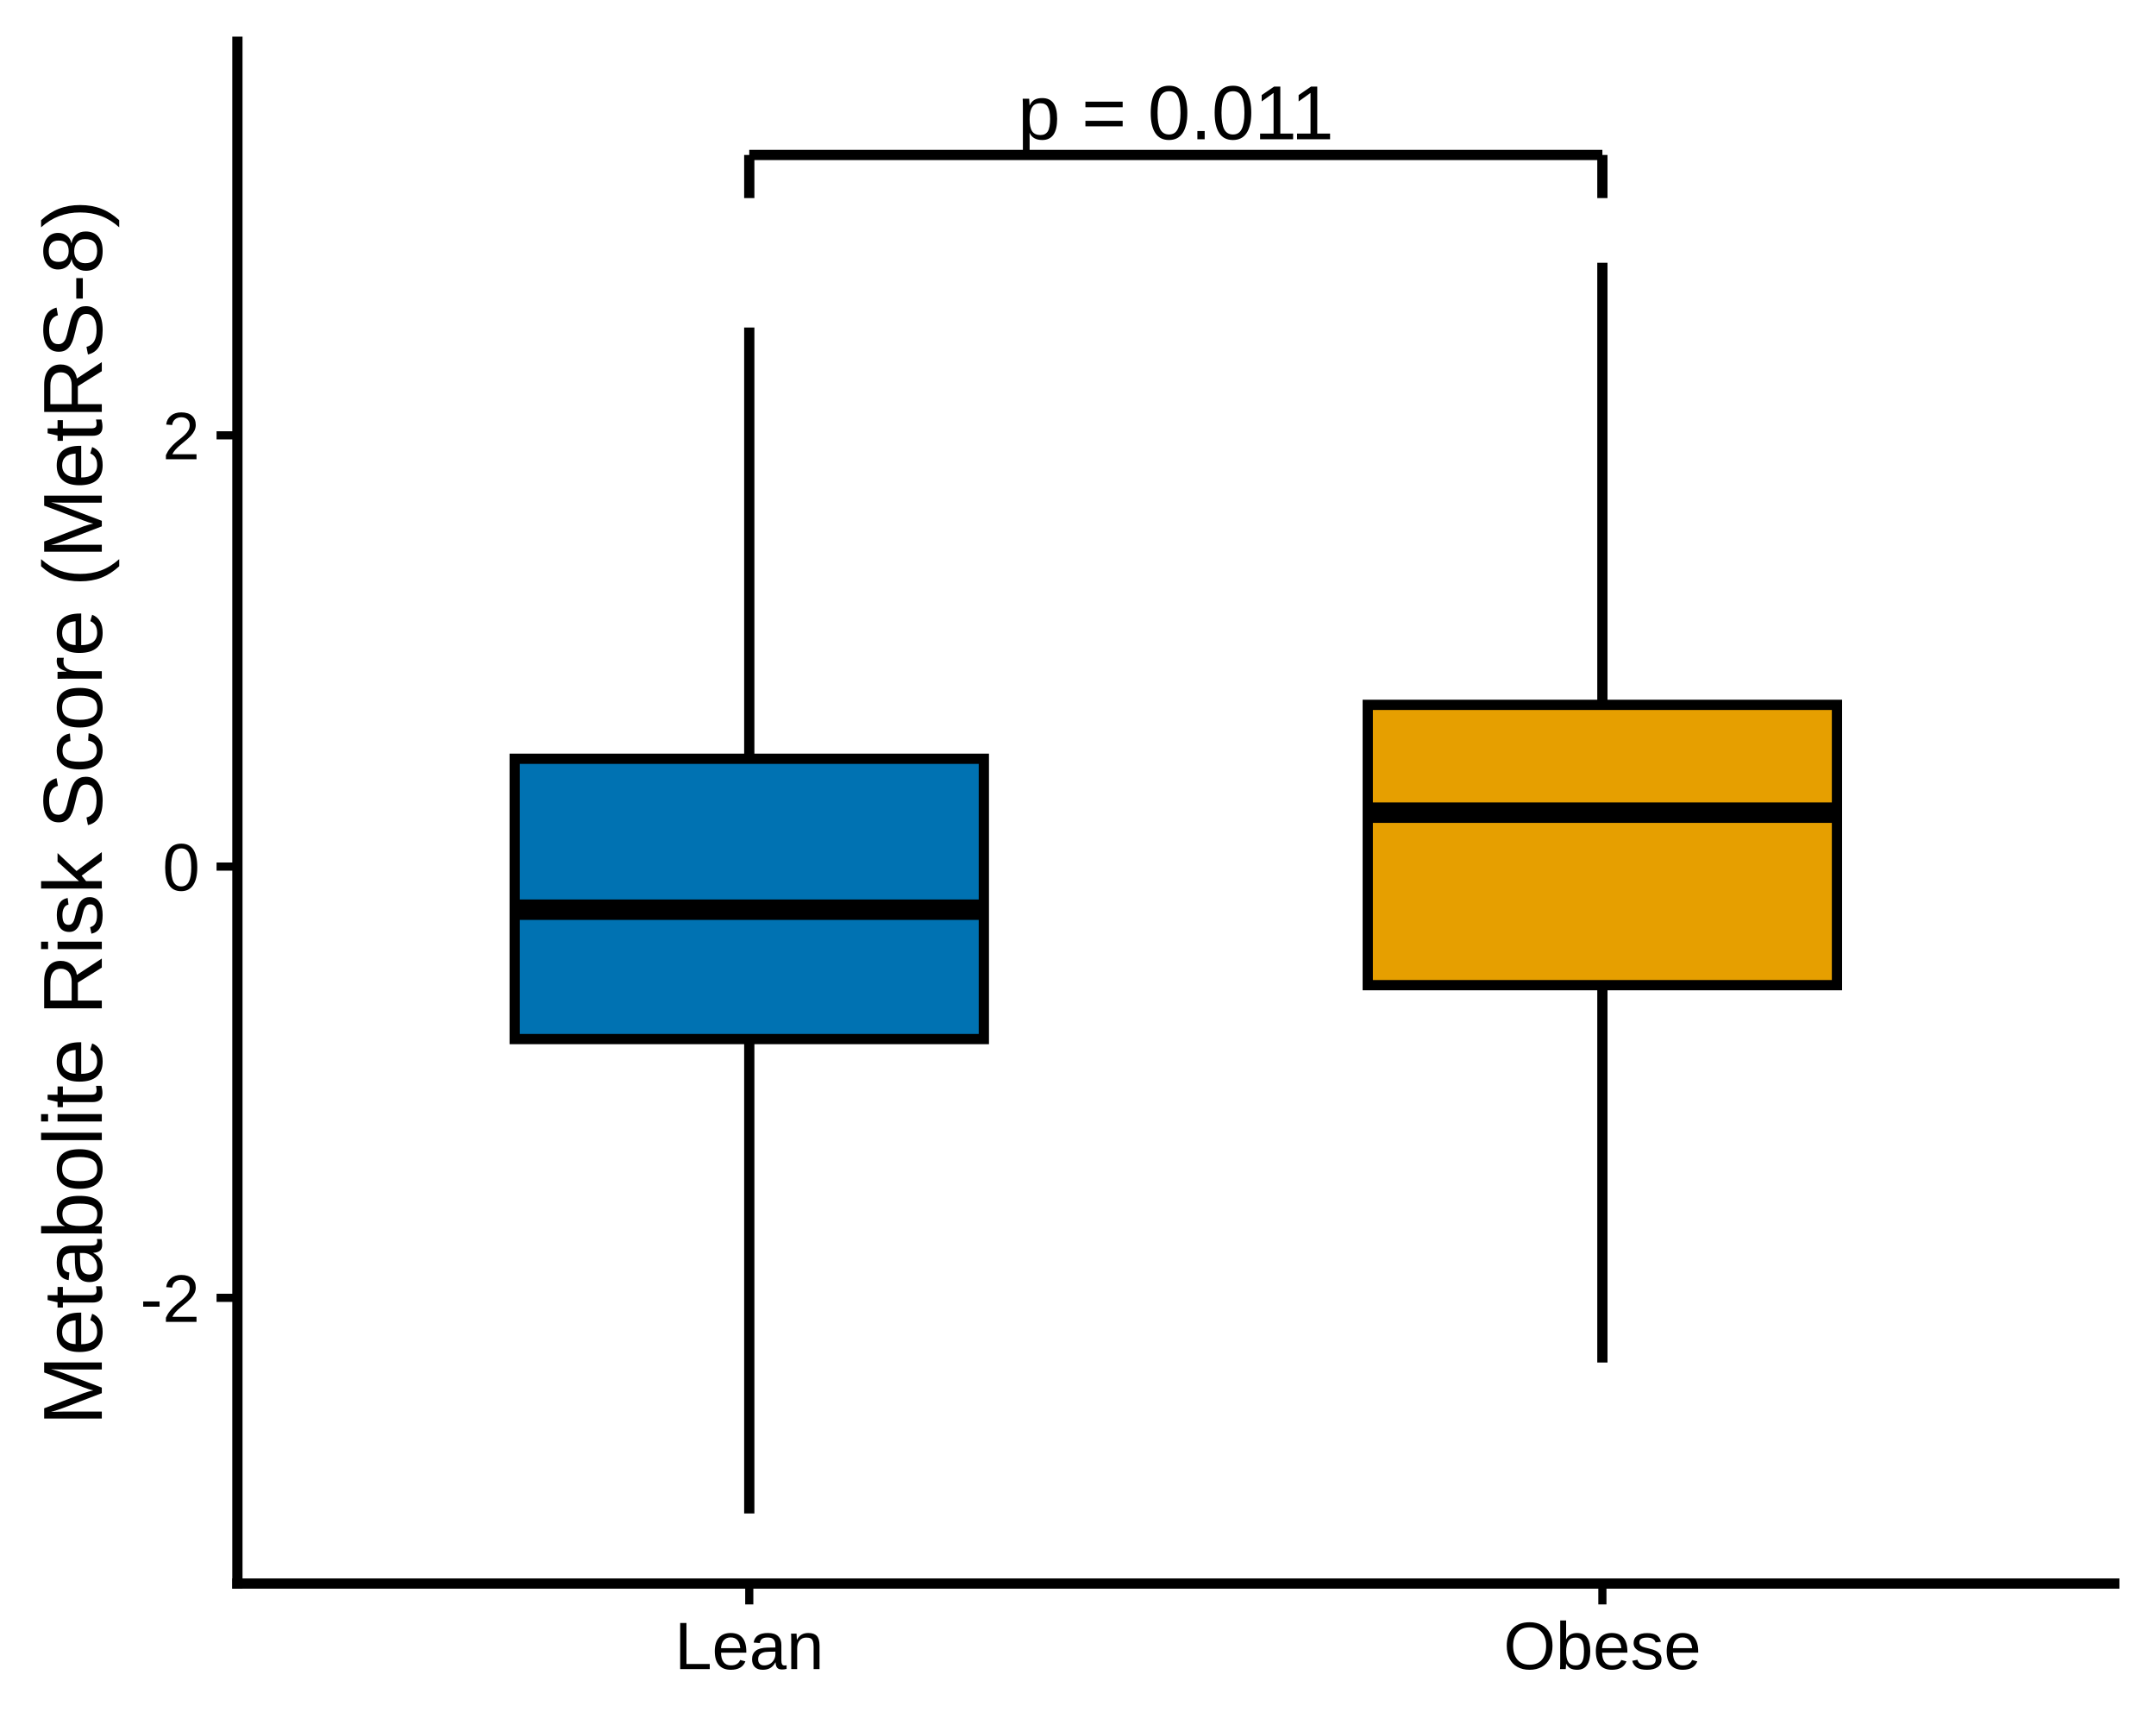
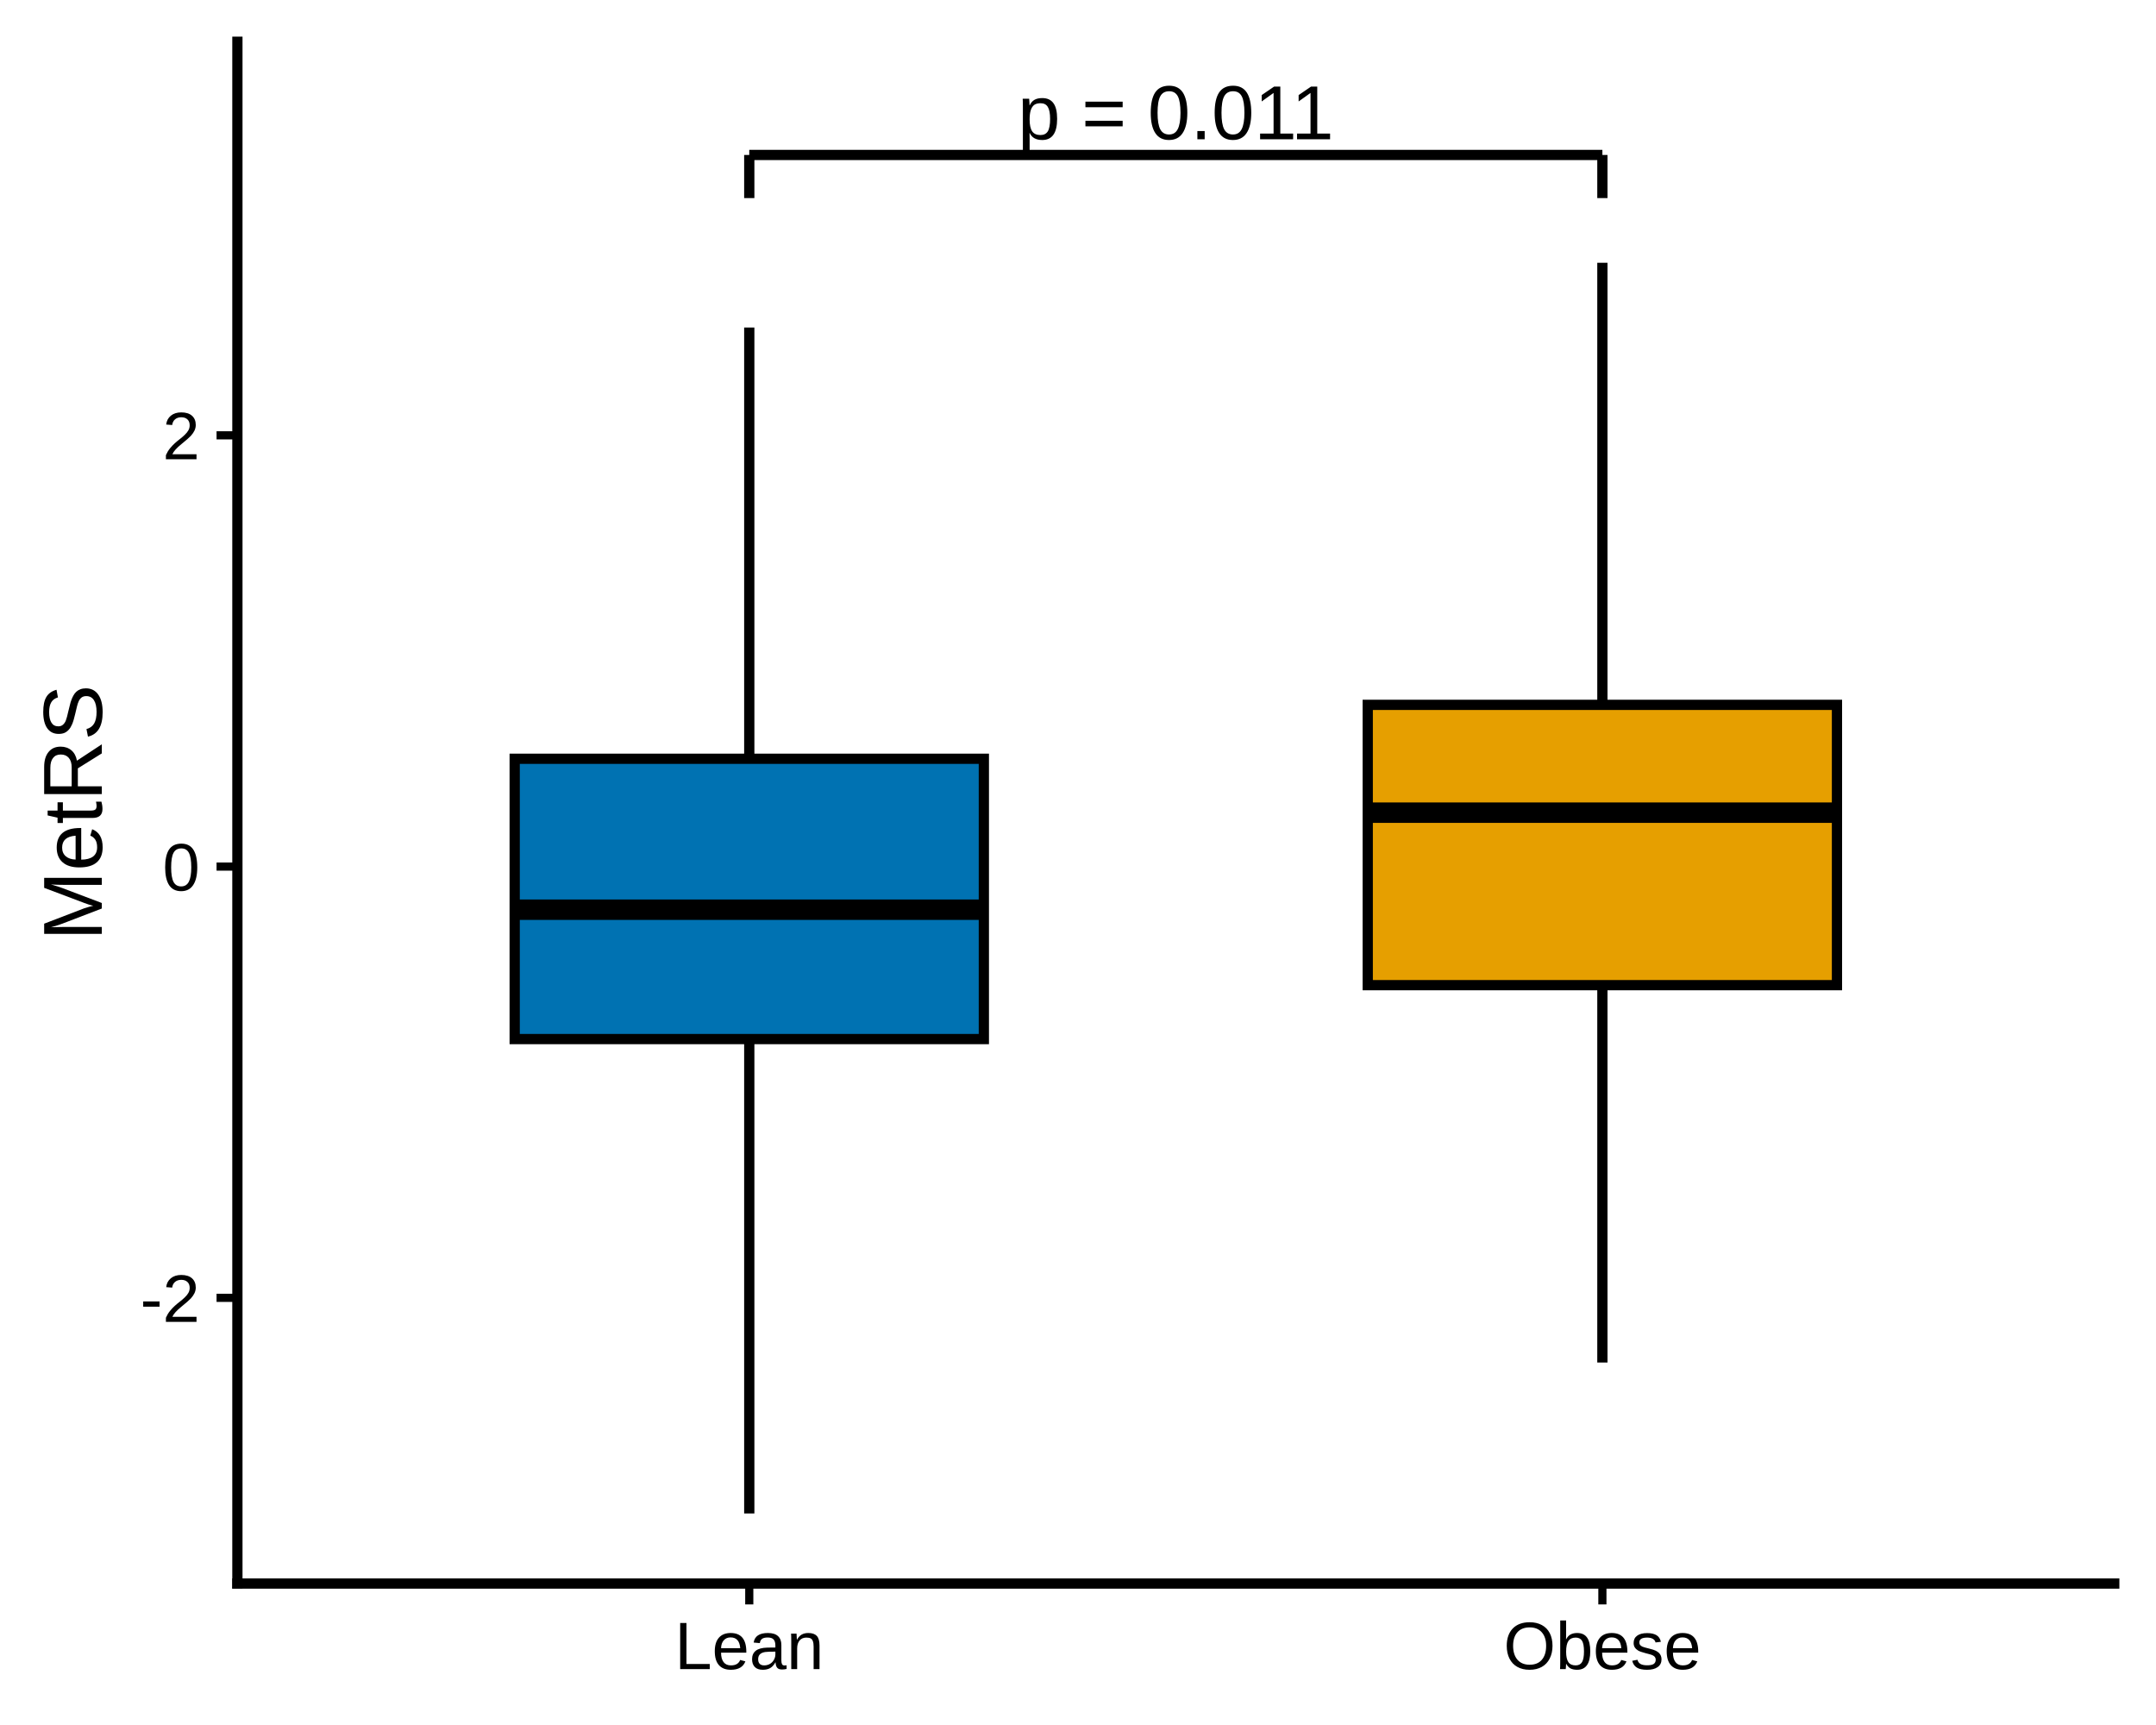
<svg xmlns="http://www.w3.org/2000/svg" width="360.00pt" height="288.00pt" viewBox="0 0 360.00 288.00">
  <g class="svglite">
    <defs>
      <style type="text/css">
    .svglite line, .svglite polyline, .svglite polygon, .svglite path, .svglite rect, .svglite circle {
      fill: none;
      stroke: #000000;
      stroke-linecap: round;
      stroke-linejoin: round;
      stroke-miterlimit: 10.00;
    }
    .svglite text {
      white-space: pre;
    }
    .svglite g.glyphgroup path {
      fill: inherit;
      stroke: none;
    }
  </style>
    </defs>
    <rect width="100%" height="100%" style="stroke: none; fill: #FFFFFF;" />
    <defs>
      <clipPath id="cpMC4wMHwzNjAuMDB8MC4wMHwyODguMDA=">
        <rect x="0.00" y="0.00" width="360.00" height="288.00" />
      </clipPath>
    </defs>
    <g clip-path="url(#cpMC4wMHwzNjAuMDB8MC4wMHwyODguMDA=)">
      <rect x="0.00" y="0.00" width="360.00" height="288.00" style="stroke-width: 1.36; stroke: #FFFFFF; fill: #FFFFFF;" />
    </g>
    <defs>
      <clipPath id="cpMzkuNjR8MzUzLjAzfDYuOTd8MjY0LjM4">
        <rect x="39.64" y="6.97" width="313.38" height="257.41" />
      </clipPath>
    </defs>
    <g clip-path="url(#cpMzkuNjR8MzUzLjAzfDYuOTd8MjY0LjM4)">
      <rect x="39.64" y="6.97" width="313.38" height="257.41" style="stroke-width: 1.36; stroke: none; fill: #FFFFFF;" />
      <line x1="125.11" y1="126.68" x2="125.11" y2="54.68" style="stroke-width: 1.71; stroke-linecap: butt;" />
      <line x1="125.11" y1="173.48" x2="125.11" y2="252.68" style="stroke-width: 1.71; stroke-linecap: butt;" />
      <polygon points="85.94,126.68 85.94,173.48 164.28,173.48 164.28,126.68 85.94,126.68 " style="stroke-width: 1.71; stroke-linecap: butt; stroke-linejoin: miter; fill: #0072B2;" />
      <line x1="85.94" y1="151.88" x2="164.28" y2="151.88" style="stroke-width: 3.41; stroke-linecap: butt; stroke-linejoin: miter;" />
      <line x1="267.56" y1="117.68" x2="267.56" y2="43.87" style="stroke-width: 1.71; stroke-linecap: butt;" />
      <line x1="267.56" y1="164.48" x2="267.56" y2="227.48" style="stroke-width: 1.71; stroke-linecap: butt;" />
      <polygon points="228.38,117.68 228.38,164.48 306.73,164.48 306.73,117.68 228.38,117.68 " style="stroke-width: 1.71; stroke-linecap: butt; stroke-linejoin: miter; fill: #E69F00;" />
      <line x1="228.38" y1="135.68" x2="306.73" y2="135.68" style="stroke-width: 3.41; stroke-linecap: butt; stroke-linejoin: miter;" />
      <line x1="125.11" y1="25.87" x2="267.56" y2="25.87" style="stroke-width: 1.71; stroke-linecap: butt;" />
      <line x1="125.11" y1="25.87" x2="125.11" y2="33.07" style="stroke-width: 1.71; stroke-linecap: butt;" />
      <line x1="267.56" y1="25.87" x2="267.56" y2="33.07" style="stroke-width: 1.71; stroke-linecap: butt;" />
      <text x="196.33" y="23.25" text-anchor="middle" style="font-size: 12.80px; font-family: &quot;Arial&quot;;" textLength="52.75px" lengthAdjust="spacingAndGlyphs">p = 0.011</text>
    </g>
    <g clip-path="url(#cpMC4wMHwzNjAuMDB8MC4wMHwyODguMDA=)">
      <polyline points="39.64,264.38 39.64,6.97 " style="stroke-width: 1.71; stroke-linecap: square;" />
      <text x="33.37" y="220.69" text-anchor="end" style="font-size: 11.20px; font-family: &quot;Arial&quot;;" textLength="9.94px" lengthAdjust="spacingAndGlyphs">-2</text>
      <text x="33.37" y="148.68" text-anchor="end" style="font-size: 11.20px; font-family: &quot;Arial&quot;;" textLength="6.22px" lengthAdjust="spacingAndGlyphs">0</text>
      <text x="33.37" y="76.68" text-anchor="end" style="font-size: 11.20px; font-family: &quot;Arial&quot;;" textLength="6.22px" lengthAdjust="spacingAndGlyphs">2</text>
      <polyline points="36.16,216.68 39.64,216.68 " style="stroke-width: 1.36; stroke-linecap: butt;" />
      <polyline points="36.16,144.68 39.64,144.68 " style="stroke-width: 1.36; stroke-linecap: butt;" />
      <polyline points="36.16,72.68 39.64,72.68 " style="stroke-width: 1.36; stroke-linecap: butt;" />
      <polyline points="39.64,264.38 353.03,264.38 " style="stroke-width: 1.71; stroke-linecap: square;" />
      <polyline points="125.11,267.87 125.11,264.38 " style="stroke-width: 1.36; stroke-linecap: butt;" />
      <polyline points="267.56,267.87 267.56,264.38 " style="stroke-width: 1.36; stroke-linecap: butt;" />
      <text x="125.11" y="278.67" text-anchor="middle" style="font-size: 11.20px; font-family: &quot;Arial&quot;;" textLength="24.88px" lengthAdjust="spacingAndGlyphs">Lean</text>
      <text x="267.56" y="278.67" text-anchor="middle" style="font-size: 11.20px; font-family: &quot;Arial&quot;;" textLength="32.95px" lengthAdjust="spacingAndGlyphs">Obese</text>
-       <text transform="translate(17.00,135.68) rotate(-90)" text-anchor="middle" style="font-size: 14.00px; font-family: &quot;Arial&quot;;" textLength="204.55px" lengthAdjust="spacingAndGlyphs">Metabolite Risk Score (MetRS-8)</text>
+       <text transform="translate(17.00,135.68) rotate(-90)" text-anchor="middle" style="font-size: 14.00px; font-family: &quot;Arial&quot;;" textLength="42.78px" lengthAdjust="spacingAndGlyphs">MetRS</text>
    </g>
  </g>
</svg>
